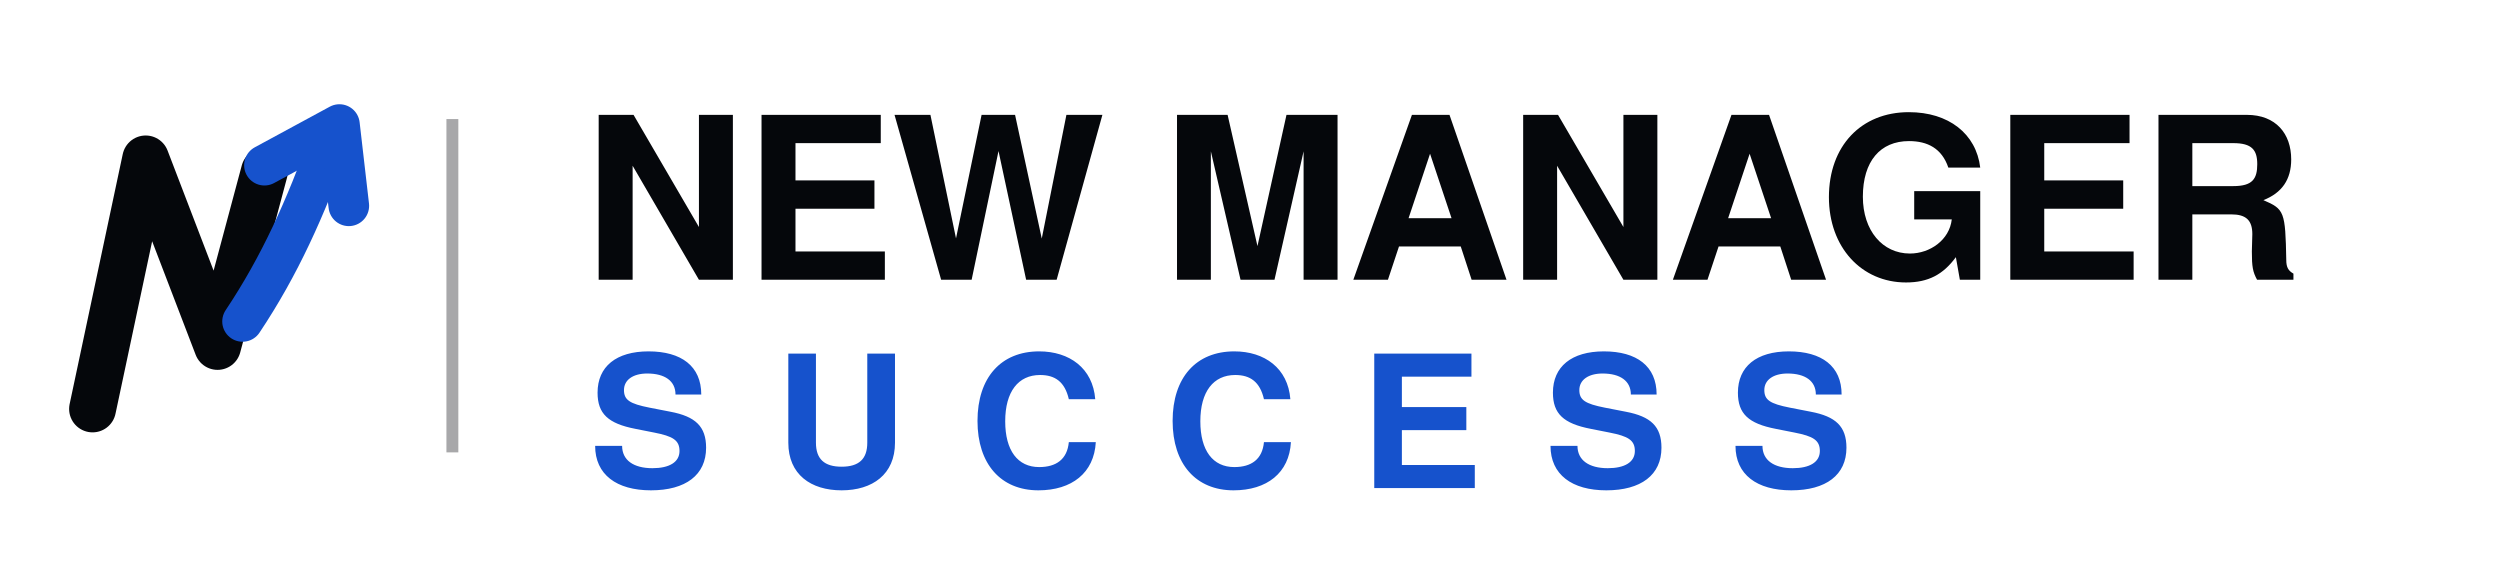
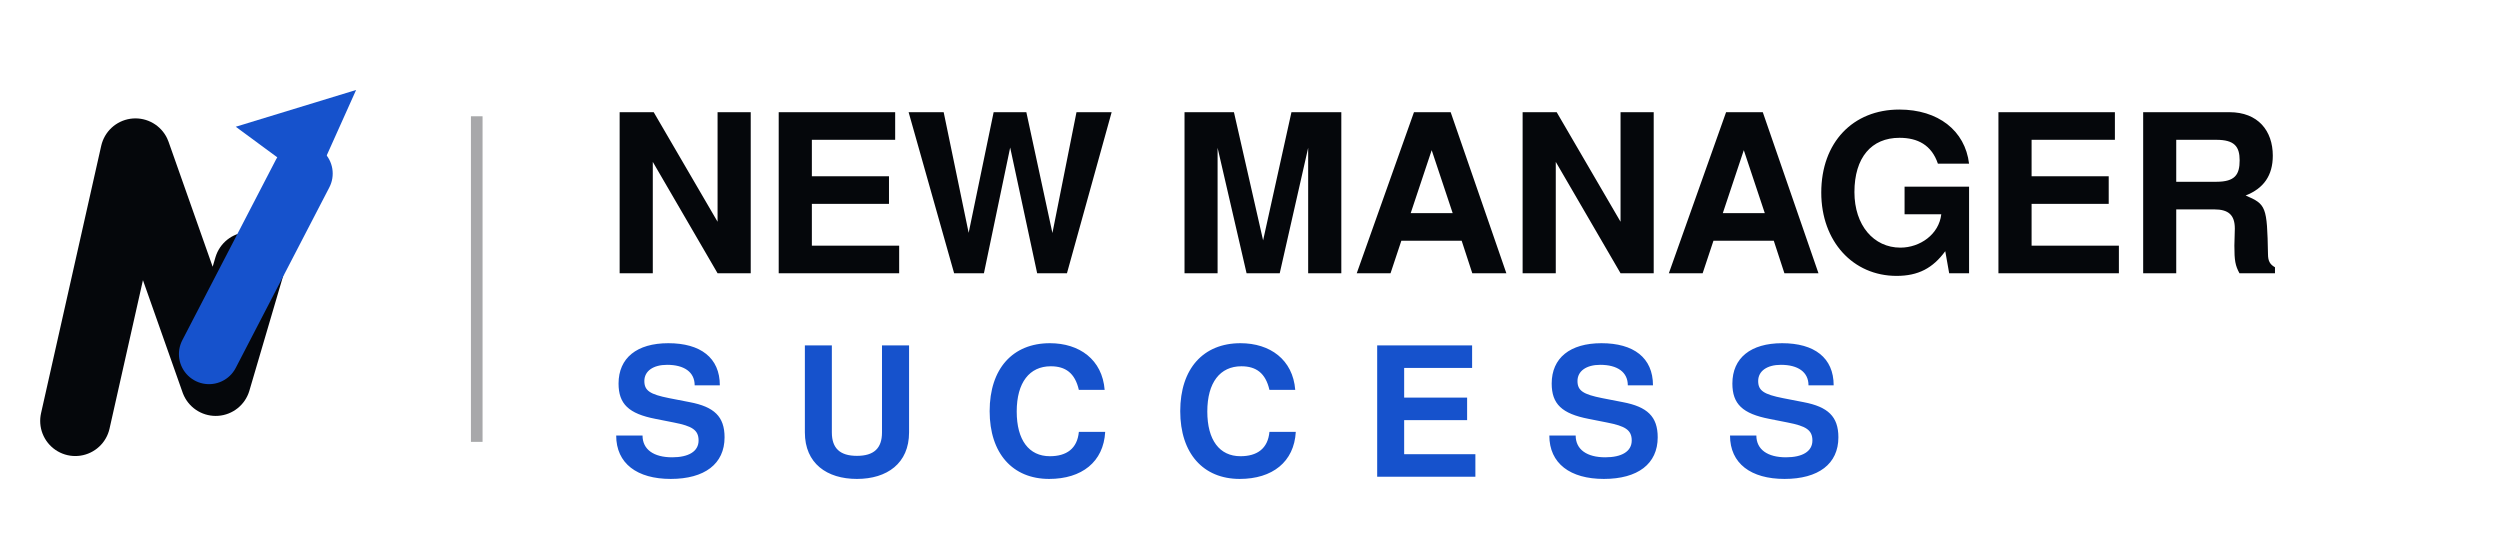
- <svg xmlns="http://www.w3.org/2000/svg" viewBox="0 0 420 96" width="420" height="96" fill="none" role="img" aria-label="New Manager Success">
-   <g transform="translate(4 12) scale(1.05)" stroke-linecap="round" stroke-linejoin="round" fill="none">
-     <path d="M11 54 L19.5 14 L31 44 L38.5 16" stroke="#05070B" stroke-width="7.5" />
-     <path d="M35 40 C41 31 45 22 49 11" stroke="#1652CC" stroke-width="6.5" />
-     <path d="M38.5 15 L50.5 8.5 L52 21.5" stroke="#1652CC" stroke-width="6.5" />
+ <svg xmlns="http://www.w3.org/2000/svg" viewBox="0 0 430 96" width="430" height="96" fill="none" role="img" aria-label="New Manager Success">
+   <g transform="translate(-2 8) scale(1.15)">
+     <path d="M13 56 L22 16 L34 50 L39 33" stroke="#05070B" stroke-width="10.5" fill="none" stroke-linecap="round" stroke-linejoin="round" />
+     <path d="M33 46 L47 19" stroke="#1652CC" stroke-width="9" fill="none" stroke-linecap="round" />
+     <path d="M55 6.5 L37 12 L46.5 19 L44 31 Z" fill="#1652CC" />
  </g>
-   <line x1="76" y1="20" x2="76" y2="76" stroke="#05070B" stroke-width="2" opacity="0.35" />
-   <text x="98" y="47" font-family="'Archivo', 'Anton', 'Helvetica Neue', Impact, system-ui, sans-serif" font-size="38" font-weight="800" letter-spacing="-0.5" fill="#05070B">NEW MANAGER</text>
-   <text x="99" y="82" font-family="'Archivo', 'Anton', 'Helvetica Neue', Impact, system-ui, sans-serif" font-size="31" font-weight="800" letter-spacing="10.4" fill="#1652CC">SUCCESS</text>
+   <line x1="82" y1="20" x2="82" y2="76" stroke="#05070B" stroke-width="2" opacity="0.35" />
+   <text x="104" y="47" font-family="'Archivo', 'Anton', 'Helvetica Neue', Impact, system-ui, sans-serif" font-size="38" font-weight="800" letter-spacing="-0.5" fill="#05070B">NEW MANAGER</text>
+   <text x="105" y="82" font-family="'Archivo', 'Anton', 'Helvetica Neue', Impact, system-ui, sans-serif" font-size="31" font-weight="800" letter-spacing="10.4" fill="#1652CC">SUCCESS</text>
</svg>
